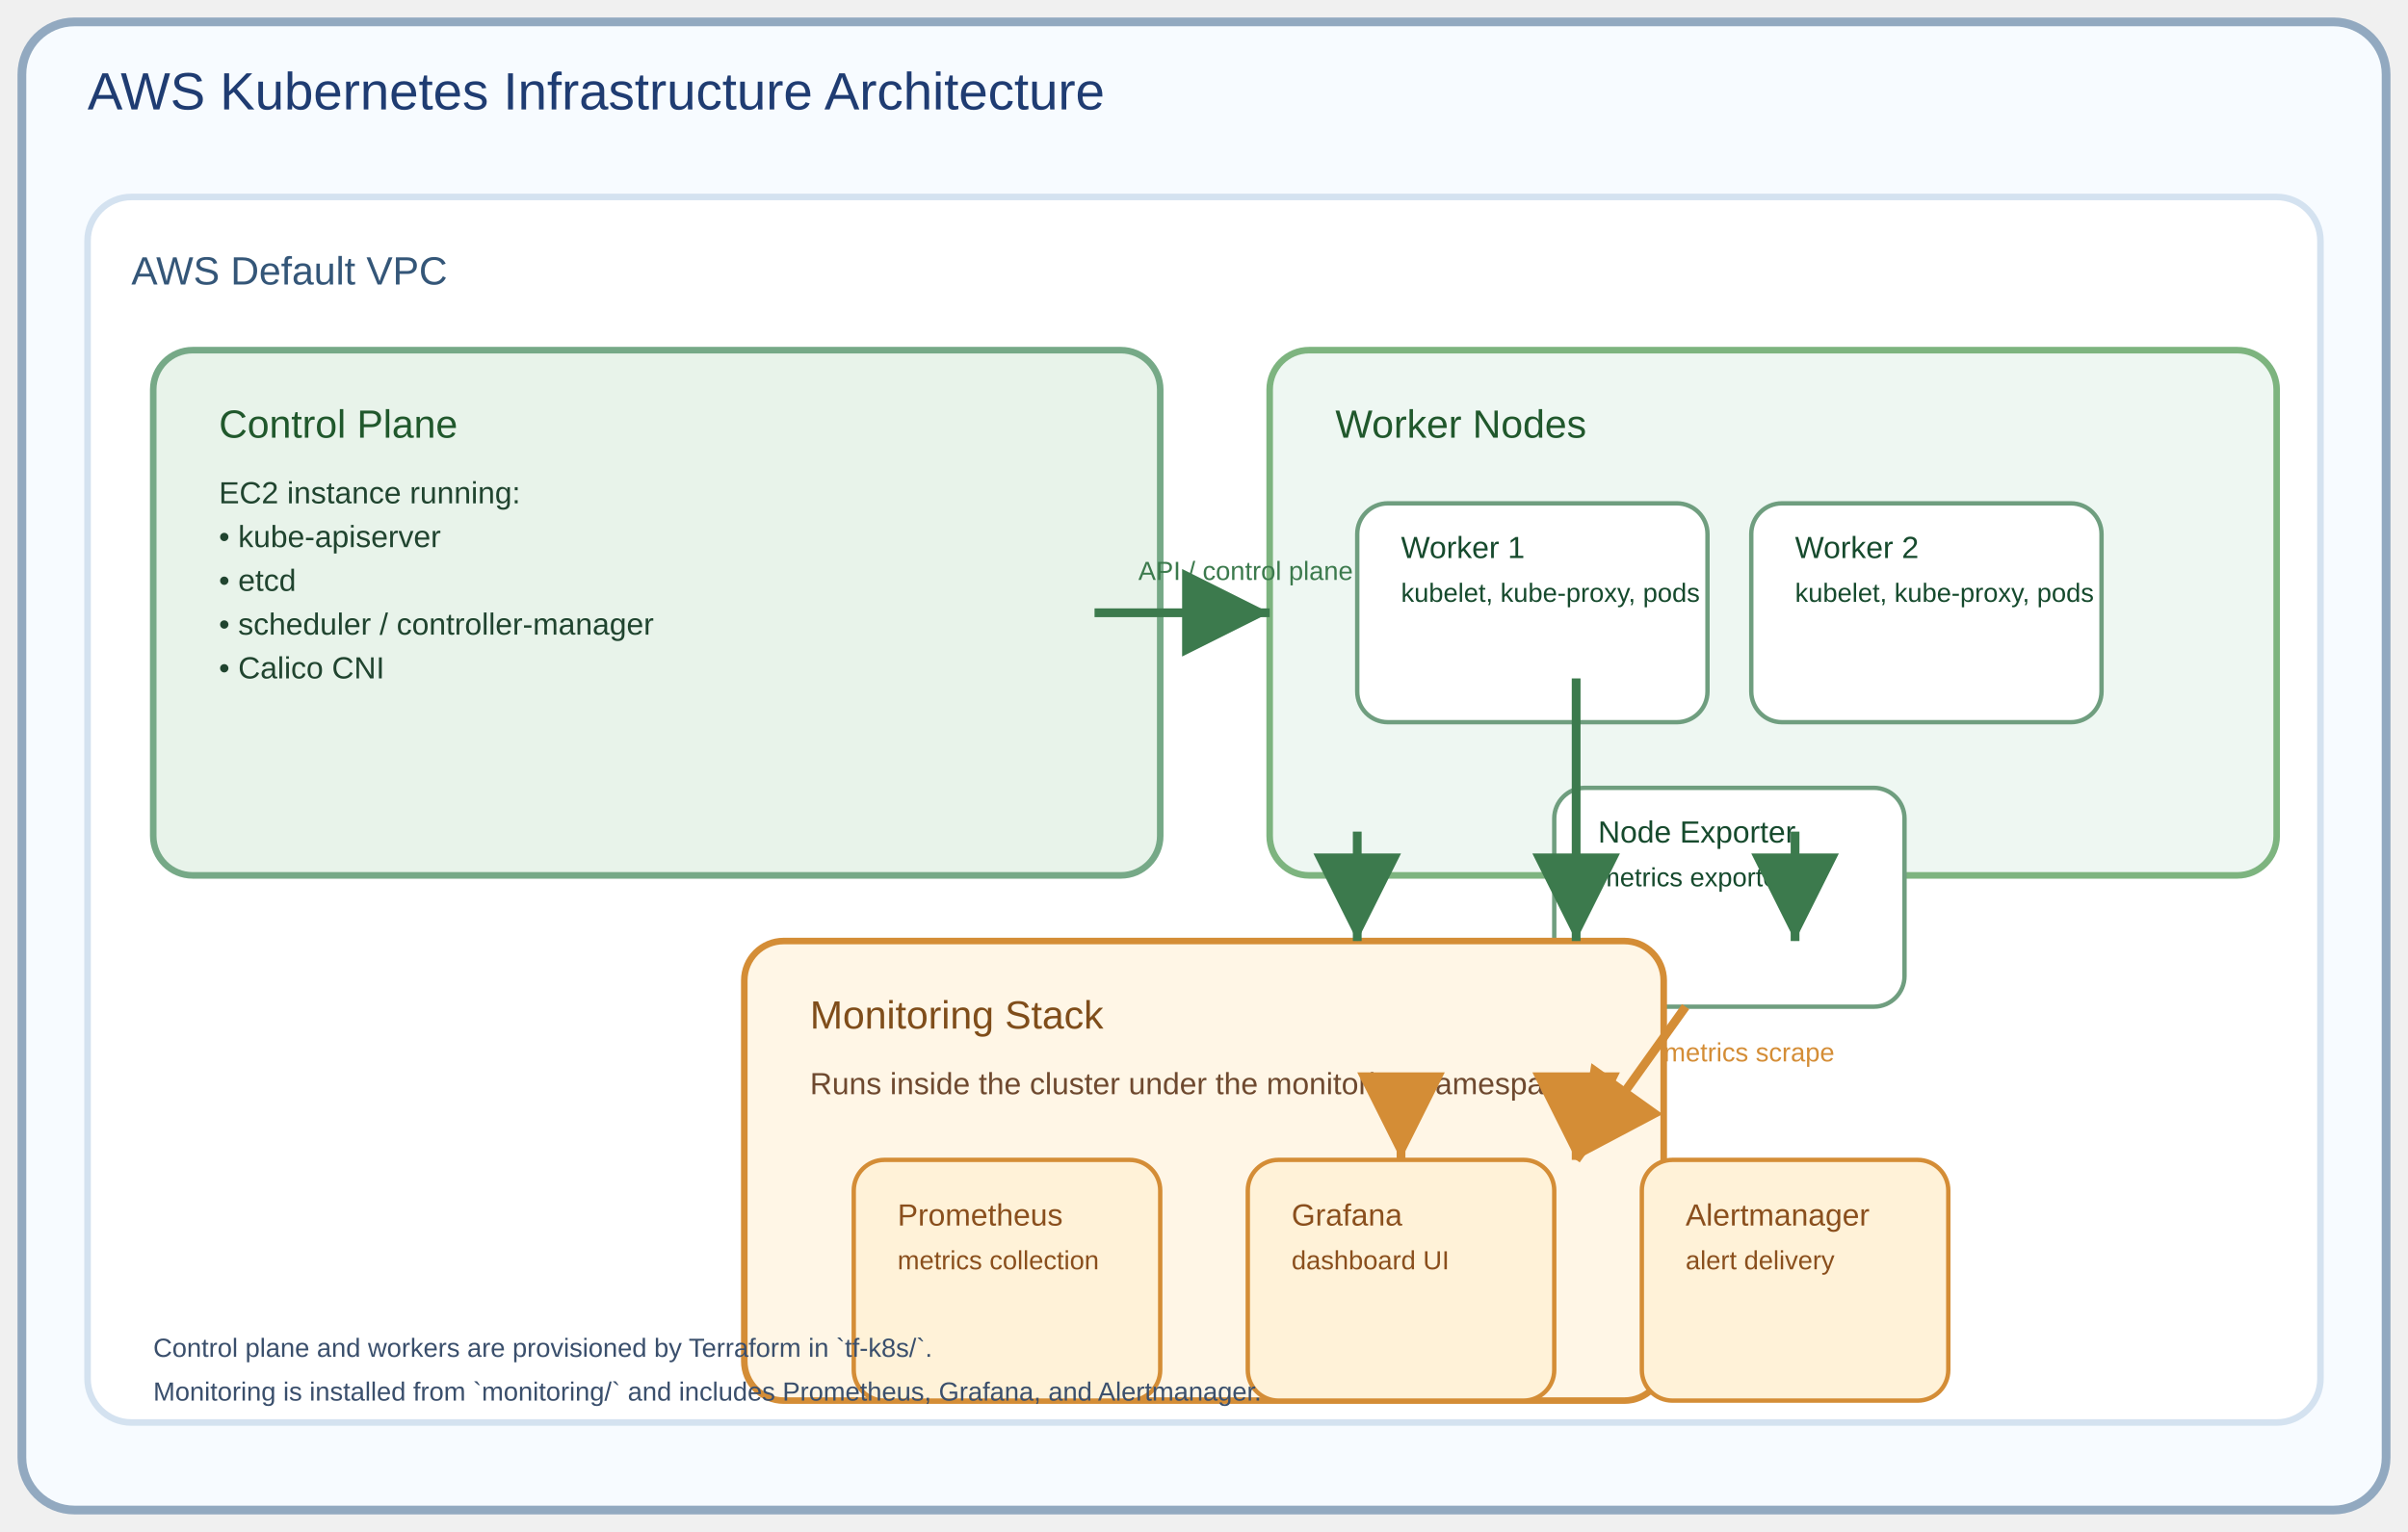
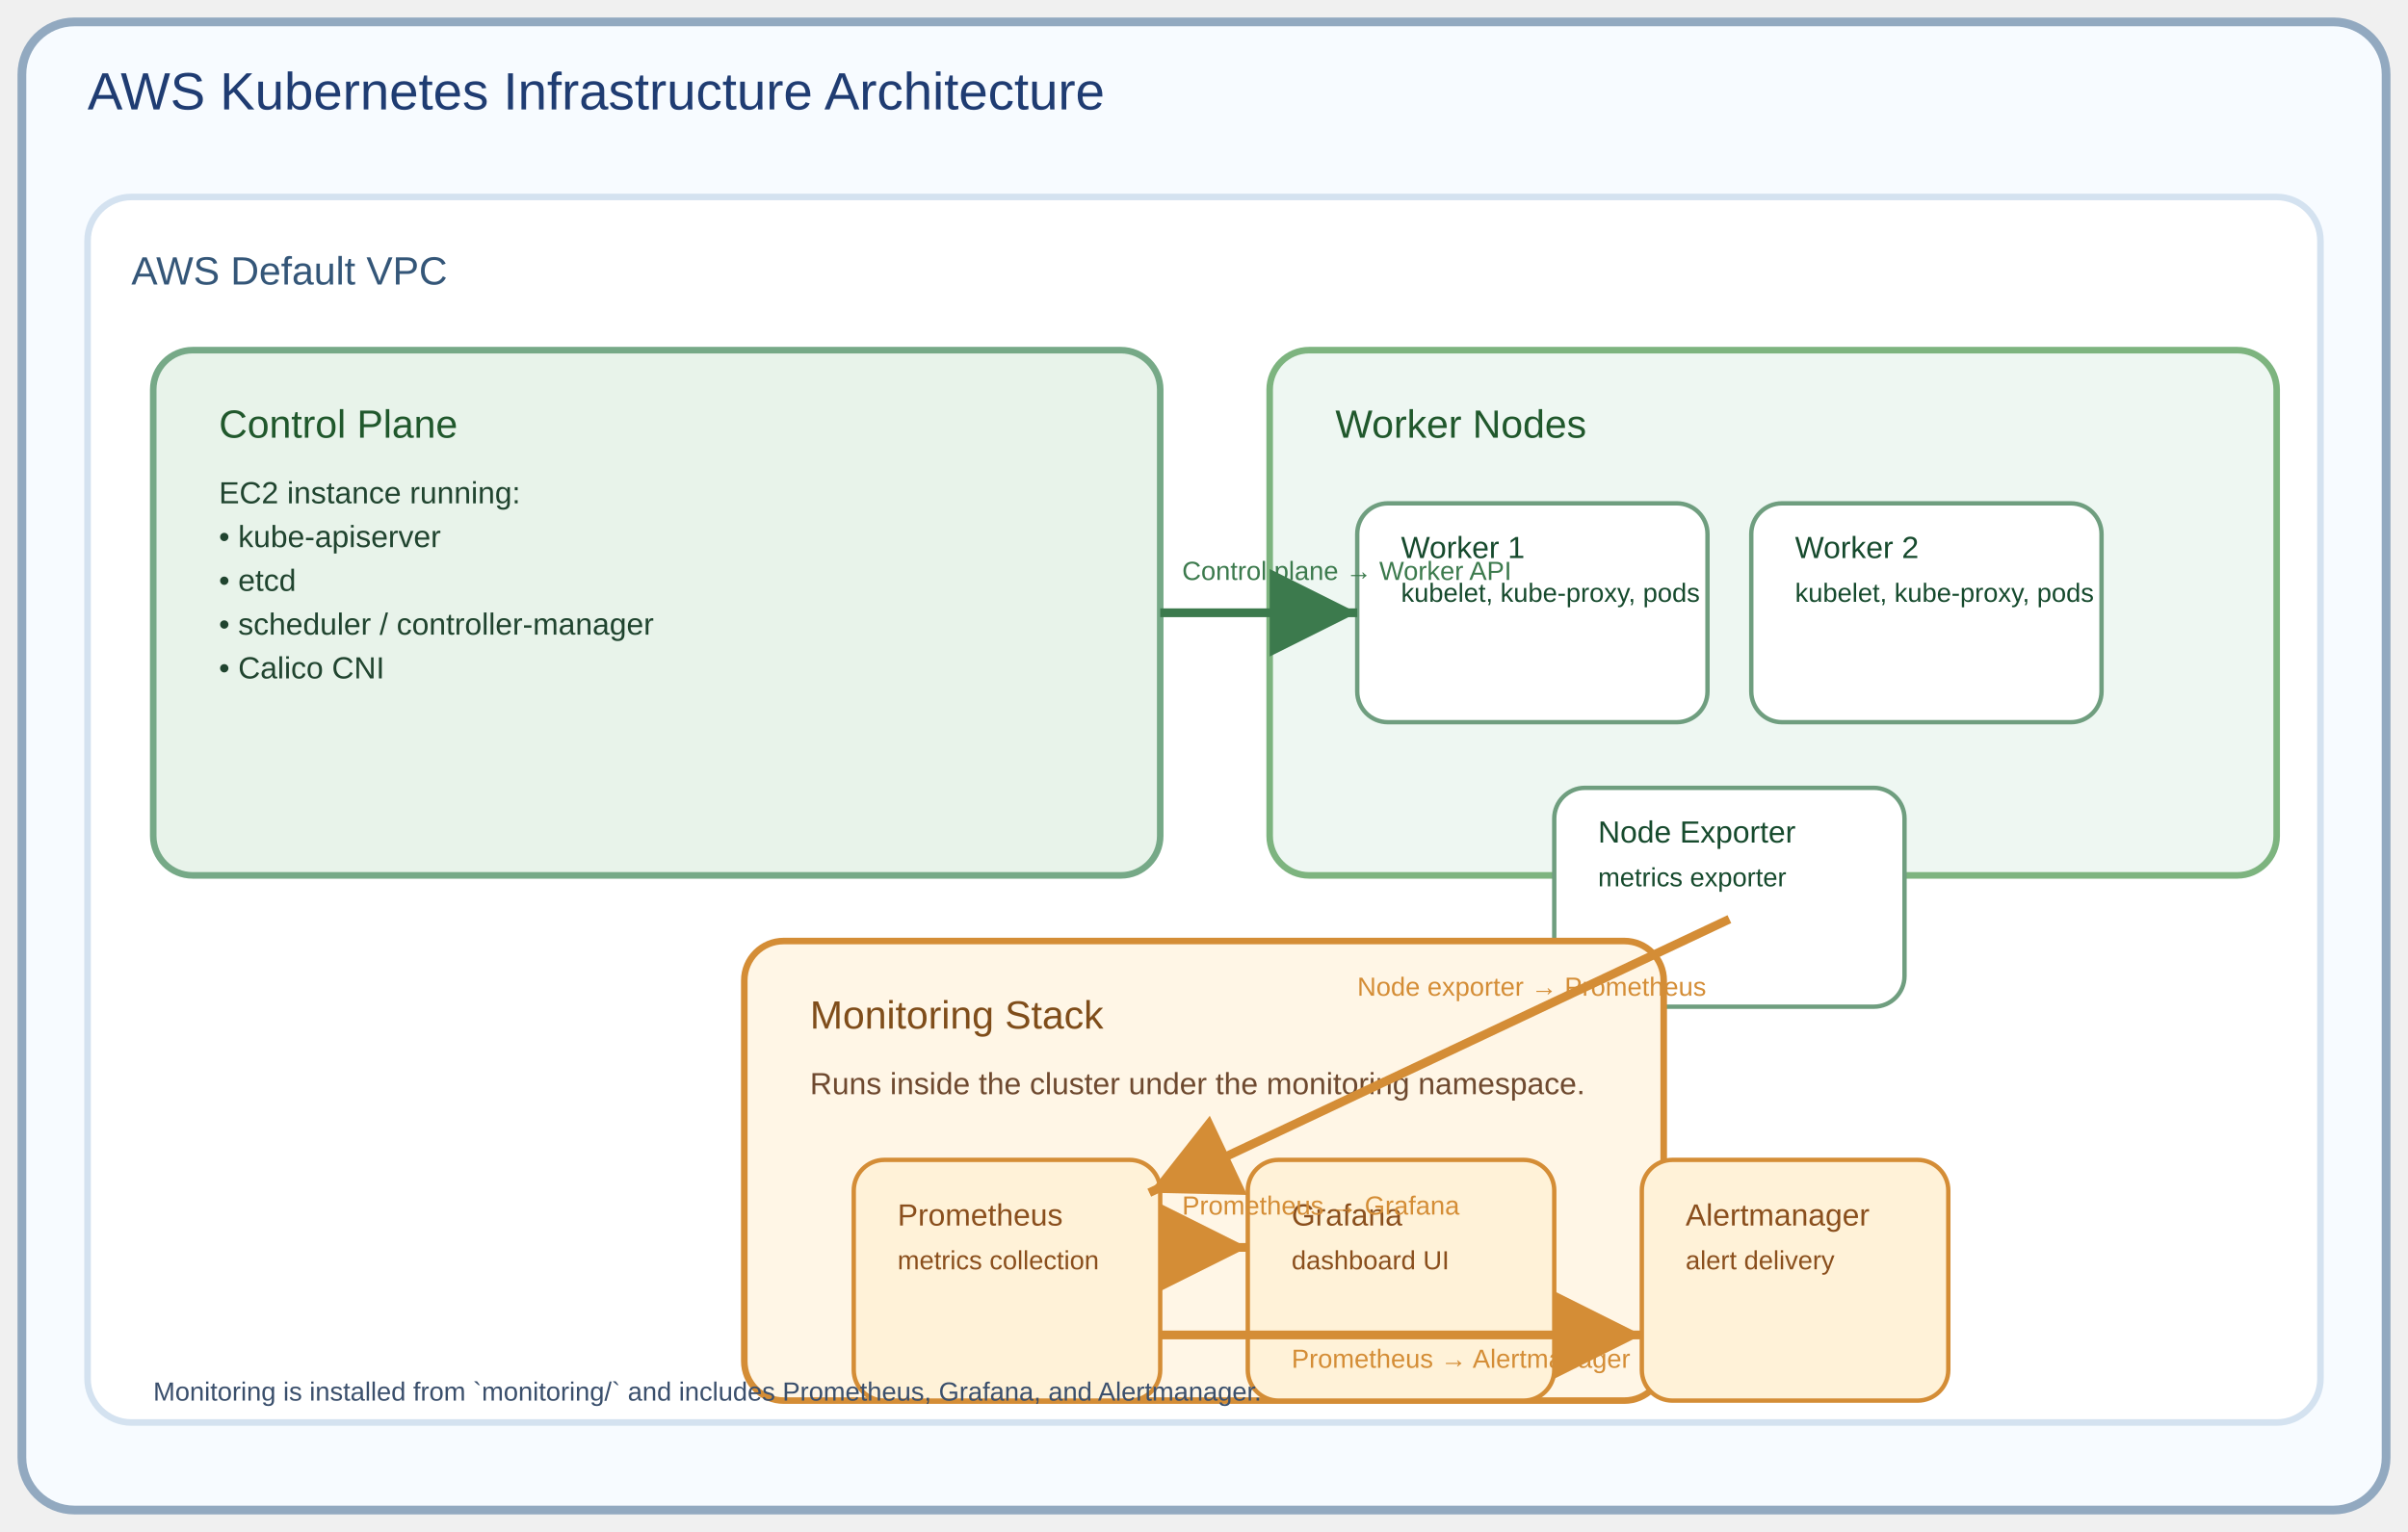
<svg xmlns="http://www.w3.org/2000/svg" width="1100" height="700" viewBox="0 0 1100 700">
  <rect x="10" y="10" width="1080" height="680" rx="24" ry="24" fill="#f7fbff" stroke="#92a9c0" stroke-width="4" />
  <text x="40" y="50" font-family="Arial, Helvetica, sans-serif" font-size="24" fill="#1f3c72">AWS Kubernetes Infrastructure Architecture</text>
  <rect x="40" y="90" width="1020" height="560" rx="20" ry="20" fill="#ffffff" stroke="#d4e2f0" stroke-width="3" />
  <text x="60" y="130" font-family="Arial, Helvetica, sans-serif" font-size="18" fill="#345678">AWS Default VPC</text>
  <rect x="70" y="160" width="460" height="240" rx="18" ry="18" fill="#e8f3ea" stroke="#76a987" stroke-width="3" />
  <text x="100" y="200" font-family="Arial, Helvetica, sans-serif" font-size="18" fill="#20582c">Control Plane</text>
  <text x="100" y="230" font-family="Arial, Helvetica, sans-serif" font-size="14" fill="#20442f">EC2 instance running:</text>
  <text x="100" y="250" font-family="Arial, Helvetica, sans-serif" font-size="14" fill="#20442f">• kube-apiserver</text>
  <text x="100" y="270" font-family="Arial, Helvetica, sans-serif" font-size="14" fill="#20442f">• etcd</text>
  <text x="100" y="290" font-family="Arial, Helvetica, sans-serif" font-size="14" fill="#20442f">• scheduler / controller-manager</text>
  <text x="100" y="310" font-family="Arial, Helvetica, sans-serif" font-size="14" fill="#20442f">• Calico CNI</text>
  <rect x="580" y="160" width="460" height="240" rx="18" ry="18" fill="#eef7f2" stroke="#7db47f" stroke-width="3" />
  <text x="610" y="200" font-family="Arial, Helvetica, sans-serif" font-size="18" fill="#20582c">Worker Nodes</text>
  <rect x="620" y="230" width="160" height="100" rx="14" ry="14" fill="#ffffff" stroke="#6f9e7f" stroke-width="2" />
  <text x="640" y="255" font-family="Arial, Helvetica, sans-serif" font-size="14" fill="#164a2d">Worker 1</text>
  <text x="640" y="275" font-family="Arial, Helvetica, sans-serif" font-size="12" fill="#164a2d">kubelet, kube-proxy, pods</text>
  <rect x="800" y="230" width="160" height="100" rx="14" ry="14" fill="#ffffff" stroke="#6f9e7f" stroke-width="2" />
  <text x="820" y="255" font-family="Arial, Helvetica, sans-serif" font-size="14" fill="#164a2d">Worker 2</text>
  <text x="820" y="275" font-family="Arial, Helvetica, sans-serif" font-size="12" fill="#164a2d">kubelet, kube-proxy, pods</text>
  <rect x="710" y="360" width="160" height="100" rx="14" ry="14" fill="#ffffff" stroke="#6f9e7f" stroke-width="2" />
  <text x="730" y="385" font-family="Arial, Helvetica, sans-serif" font-size="14" fill="#164a2d">Node Exporter</text>
  <text x="730" y="405" font-family="Arial, Helvetica, sans-serif" font-size="12" fill="#164a2d">metrics exporter</text>
  <rect x="340" y="430" width="420" height="210" rx="18" ry="18" fill="#fff6e6" stroke="#d48d36" stroke-width="3" />
  <text x="370" y="470" font-family="Arial, Helvetica, sans-serif" font-size="18" fill="#7f4d1a">Monitoring Stack</text>
  <text x="370" y="500" font-family="Arial, Helvetica, sans-serif" font-size="14" fill="#6e492f">Runs inside the cluster under the monitoring namespace.</text>
  <rect x="390" y="530" width="140" height="110" rx="14" ry="14" fill="#fff2d8" stroke="#d48d36" stroke-width="2" />
  <text x="410" y="560" font-family="Arial, Helvetica, sans-serif" font-size="14" fill="#8a4f1d">Prometheus</text>
  <text x="410" y="580" font-family="Arial, Helvetica, sans-serif" font-size="12" fill="#8a4f1d">metrics collection</text>
  <rect x="570" y="530" width="140" height="110" rx="14" ry="14" fill="#fff2d8" stroke="#d48d36" stroke-width="2" />
  <text x="590" y="560" font-family="Arial, Helvetica, sans-serif" font-size="14" fill="#8a4f1d">Grafana</text>
  <text x="590" y="580" font-family="Arial, Helvetica, sans-serif" font-size="12" fill="#8a4f1d">dashboard UI</text>
  <rect x="750" y="530" width="140" height="110" rx="14" ry="14" fill="#fff2d8" stroke="#d48d36" stroke-width="2" />
  <text x="770" y="560" font-family="Arial, Helvetica, sans-serif" font-size="14" fill="#8a4f1d">Alertmanager</text>
  <text x="770" y="580" font-family="Arial, Helvetica, sans-serif" font-size="12" fill="#8a4f1d">alert delivery</text>
  <defs>
    <marker id="arrowGreen" markerWidth="10" markerHeight="10" refX="10" refY="5" orient="auto">
      <path d="M0,0 L10,5 L0,10 Z" fill="#3c7a4d" />
    </marker>
    <marker id="arrowOrange" markerWidth="10" markerHeight="10" refX="10" refY="5" orient="auto">
      <path d="M0,0 L10,5 L0,10 Z" fill="#d48d36" />
    </marker>
  </defs>
-   <line x1="500" y1="280" x2="580" y2="280" stroke="#3c7a4d" stroke-width="4" marker-end="url(#arrowGreen)" />
-   <text x="520" y="265" font-family="Arial, Helvetica, sans-serif" font-size="12" fill="#3c7a4d">API / control plane</text>
-   <line x1="720" y1="310" x2="720" y2="430" stroke="#3c7a4d" stroke-width="4" marker-end="url(#arrowGreen)" />
-   <line x1="620" y1="380" x2="620" y2="430" stroke="#3c7a4d" stroke-width="4" marker-end="url(#arrowGreen)" />
-   <line x1="820" y1="380" x2="820" y2="430" stroke="#3c7a4d" stroke-width="4" marker-end="url(#arrowGreen)" />
-   <line x1="770" y1="460" x2="720" y2="530" stroke="#d48d36" stroke-width="4" marker-end="url(#arrowOrange)" />
-   <text x="760" y="485" font-family="Arial, Helvetica, sans-serif" font-size="12" fill="#d48d36">metrics scrape</text>
-   <line x1="640" y1="520" x2="640" y2="530" stroke="#d48d36" stroke-width="4" marker-end="url(#arrowOrange)" />
-   <line x1="720" y1="520" x2="720" y2="530" stroke="#d48d36" stroke-width="4" marker-end="url(#arrowOrange)" />
-   <text x="70" y="620" font-family="Arial, Helvetica, sans-serif" font-size="12" fill="#3a4f6c">Control plane and workers are provisioned by Terraform in `tf-k8s/`.</text>
+   <line x1="530" y1="280" x2="620" y2="280" stroke="#3c7a4d" stroke-width="4" marker-end="url(#arrowGreen)" />
+   <text x="540" y="265" font-family="Arial, Helvetica, sans-serif" font-size="12" fill="#3c7a4d">Control plane → Worker API</text>
+   <line x1="790" y1="420" x2="525" y2="545" stroke="#d48d36" stroke-width="4" marker-end="url(#arrowOrange)" />
+   <text x="620" y="455" font-family="Arial, Helvetica, sans-serif" font-size="12" fill="#d48d36">Node exporter → Prometheus</text>
+   <line x1="530" y1="570" x2="570" y2="570" stroke="#d48d36" stroke-width="4" marker-end="url(#arrowOrange)" />
+   <text x="540" y="555" font-family="Arial, Helvetica, sans-serif" font-size="12" fill="#d48d36">Prometheus → Grafana</text>
+   <line x1="530" y1="610" x2="750" y2="610" stroke="#d48d36" stroke-width="4" marker-end="url(#arrowOrange)" />
+   <text x="590" y="625" font-family="Arial, Helvetica, sans-serif" font-size="12" fill="#d48d36">Prometheus → Alertmanager</text>
  <text x="70" y="640" font-family="Arial, Helvetica, sans-serif" font-size="12" fill="#3a4f6c">Monitoring is installed from `monitoring/` and includes Prometheus, Grafana, and Alertmanager.</text>
</svg>
